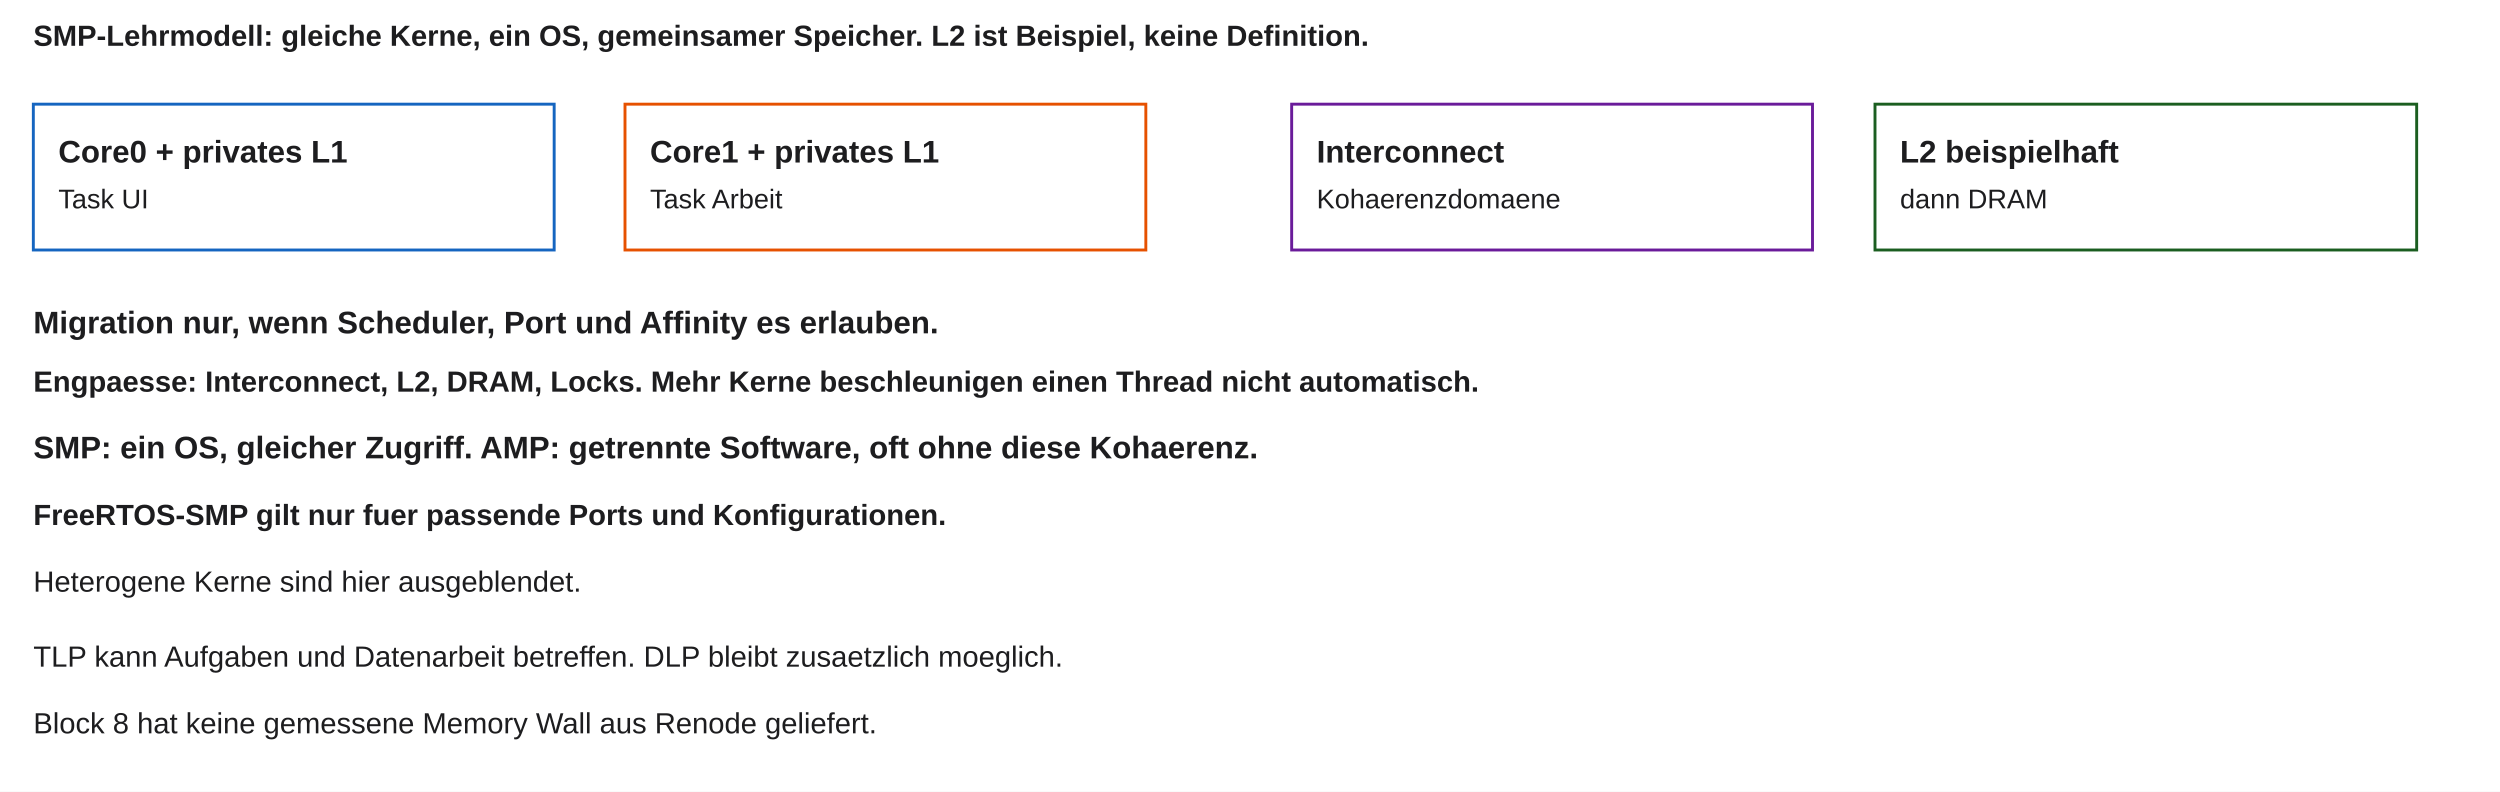
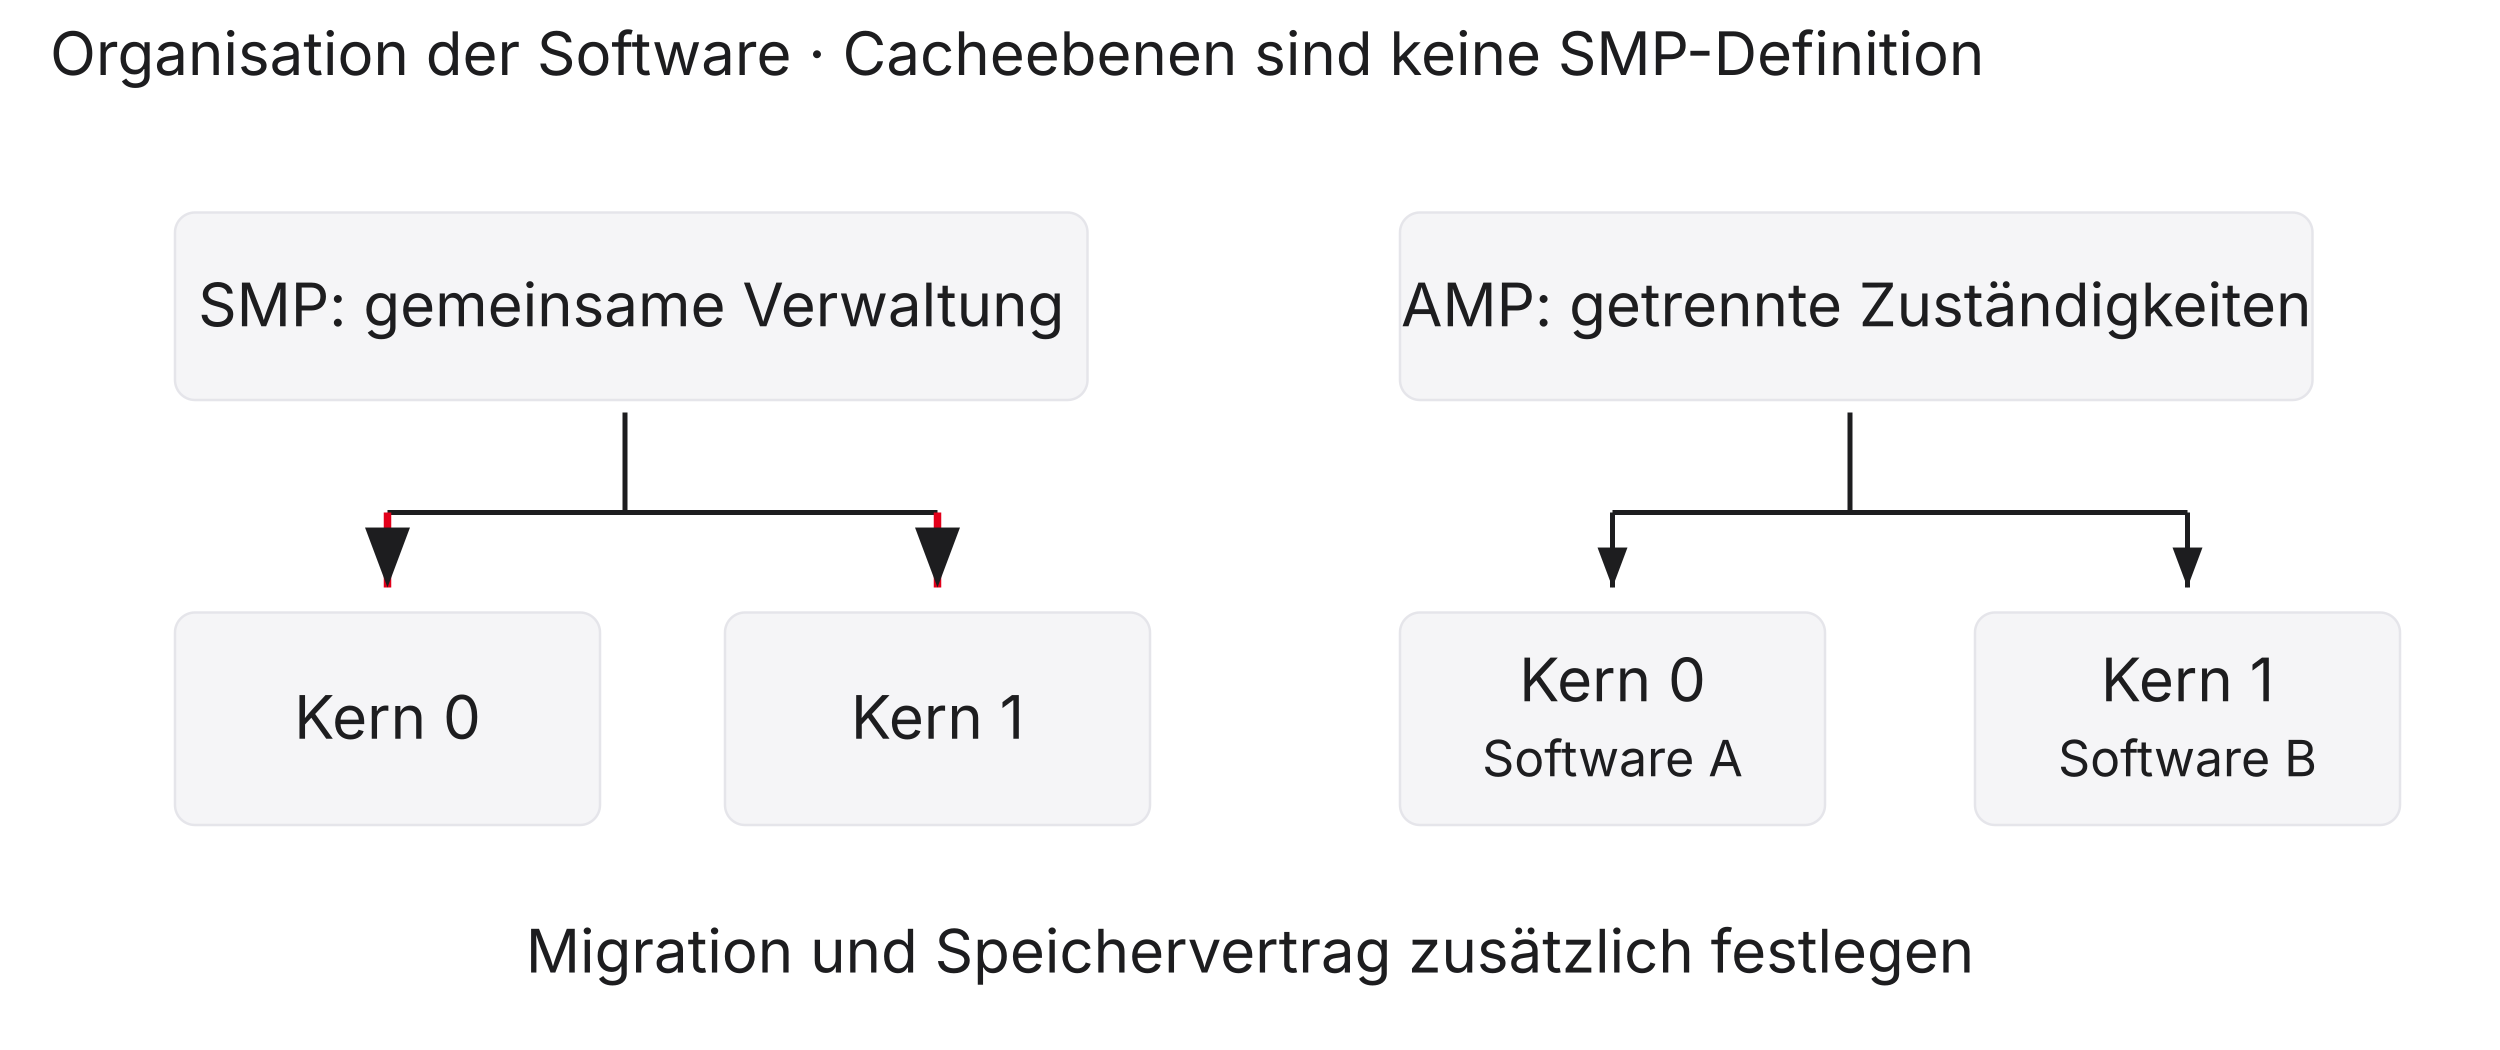
- <svg xmlns="http://www.w3.org/2000/svg" viewBox="0 0 1200 380" width="1200" height="380">
-   <rect width="1200" height="380" fill="#fff" />
-   <style>text{font-family:Arial,Helvetica,sans-serif;fill:#1D1D1F}</style>
-   <text x="16" y="22" font-size="14" font-weight="600" fill="#1D1D1F" text-anchor="start">SMP-Lehrmodell: gleiche Kerne, ein OS, gemeinsamer Speicher. L2 ist Beispiel, keine Definition.</text>
-   <rect x="16" y="50" width="250" height="70" fill="#fff" stroke="#1565C0" stroke-width="1.4" />
-   <text x="28" y="78" font-size="15" font-weight="600" fill="#1565C0" text-anchor="start">Core0 + privates L1</text>
-   <text x="28" y="100" font-size="13" font-weight="400" fill="#5F6368" text-anchor="start">Task UI</text>
-   <rect x="300" y="50" width="250" height="70" fill="#fff" stroke="#E65100" stroke-width="1.4" />
-   <text x="312" y="78" font-size="15" font-weight="600" fill="#E65100" text-anchor="start">Core1 + privates L1</text>
-   <text x="312" y="100" font-size="13" font-weight="400" fill="#5F6368" text-anchor="start">Task Arbeit</text>
-   <rect x="620" y="50" width="250" height="70" fill="#fff" stroke="#6A1B9A" stroke-width="1.4" />
-   <text x="632" y="78" font-size="15" font-weight="600" fill="#6A1B9A" text-anchor="start">Interconnect</text>
-   <text x="632" y="100" font-size="13" font-weight="400" fill="#5F6368" text-anchor="start">Kohaerenzdomaene</text>
-   <rect x="900" y="50" width="260" height="70" fill="#fff" stroke="#1B5E20" stroke-width="1.4" />
-   <text x="912" y="78" font-size="15" font-weight="600" fill="#1B5E20" text-anchor="start">L2 beispielhaft</text>
-   <text x="912" y="100" font-size="13" font-weight="400" fill="#5F6368" text-anchor="start">dann DRAM</text>
-   <text x="16" y="160" font-size="15" font-weight="600" fill="#1D1D1F" text-anchor="start">Migration nur, wenn Scheduler, Port und Affinity es erlauben.</text>
-   <text x="16" y="188" font-size="14" font-weight="600" fill="#1D1D1F" text-anchor="start">Engpaesse: Interconnect, L2, DRAM, Locks. Mehr Kerne beschleunigen einen Thread nicht automatisch.</text>
-   <text x="16" y="220" font-size="15" font-weight="600" fill="#B71C1C" text-anchor="start">SMP: ein OS, gleicher Zugriff. AMP: getrennte Software, oft ohne diese Kohaerenz.</text>
-   <text x="16" y="252" font-size="14" font-weight="600" fill="#1D1D1F" text-anchor="start">FreeRTOS-SMP gilt nur fuer passende Ports und Konfigurationen.</text>
-   <text x="16" y="284" font-size="14" font-weight="400" fill="#5F6368" text-anchor="start">Heterogene Kerne sind hier ausgeblendet.</text>
-   <text x="16" y="320" font-size="14" font-weight="400" fill="#5F6368" text-anchor="start">TLP kann Aufgaben und Datenarbeit betreffen. DLP bleibt zusaetzlich moeglich.</text>
-   <text x="16" y="352" font-size="14" font-weight="400" fill="#5F6368" text-anchor="start">Block 8 hat keine gemessene Memory Wall aus Renode geliefert.</text>
+ <svg xmlns="http://www.w3.org/2000/svg" width="1000" height="420" viewBox="0 0 1000 420" role="img" aria-labelledby="title">
+   <style>text{font-family:Inter,Arial,Helvetica,sans-serif;font-weight:400}</style>
+   <defs>
+     <marker id="arrow" markerWidth="10" markerHeight="10" refX="8" refY="3" orient="auto" markerUnits="strokeWidth">
+       <path d="M0,0 L8,3 L0,6" fill="#1D1D1F" />
+     </marker>
+   </defs>
+   <rect width="1000" height="420" fill="#FFFFFF" />
+   <text x="20" y="30" font-size="24" fill="#1D1D1F" text-anchor="start">Organisation der Software · Cacheebenen sind keine SMP-Definition</text>
+   <rect x="70" y="85" width="365" height="75" rx="8" fill="#F5F5F7" stroke="#E5E5EA" />
+   <text x="252.5" y="130.5" font-size="24" fill="#1D1D1F" text-anchor="middle">SMP: gemeinsame Verwaltung</text>
+   <rect x="560" y="85" width="365" height="75" rx="8" fill="#F5F5F7" stroke="#E5E5EA" />
+   <text x="742.5" y="130.5" font-size="24" fill="#1D1D1F" text-anchor="middle">AMP: getrennte Zuständigkeiten</text>
+   <rect x="70" y="245" width="170" height="85" rx="8" fill="#F5F5F7" stroke="#E5E5EA" />
+   <text x="155.0" y="295.5" font-size="24" fill="#1D1D1F" text-anchor="middle">Kern 0</text>
+   <rect x="290" y="245" width="170" height="85" rx="8" fill="#F5F5F7" stroke="#E5E5EA" />
+   <text x="375.0" y="295.5" font-size="24" fill="#1D1D1F" text-anchor="middle">Kern 1</text>
+   <rect x="560" y="245" width="170" height="85" rx="8" fill="#F5F5F7" stroke="#E5E5EA" />
+   <text x="645.0" y="280.5" font-size="24" fill="#1D1D1F" text-anchor="middle">Kern 0</text>
+   <text x="645.0" y="310.5" font-size="20" fill="#1D1D1F" text-anchor="middle">Software A</text>
+   <rect x="790" y="245" width="170" height="85" rx="8" fill="#F5F5F7" stroke="#E5E5EA" />
+   <text x="875.0" y="280.5" font-size="24" fill="#1D1D1F" text-anchor="middle">Kern 1</text>
+   <text x="875.0" y="310.5" font-size="20" fill="#1D1D1F" text-anchor="middle">Software B</text>
+   <line x1="250" y1="165" x2="250" y2="205" stroke="#1D1D1F" stroke-width="2" />
+   <line x1="155" y1="205" x2="375" y2="205" stroke="#1D1D1F" stroke-width="2" />
+   <line x1="155" y1="205" x2="155" y2="235" stroke="#E2001A" stroke-width="3" marker-end="url(#arrow)" />
+   <line x1="375" y1="205" x2="375" y2="235" stroke="#E2001A" stroke-width="3" marker-end="url(#arrow)" />
+   <line x1="740" y1="165" x2="740" y2="205" stroke="#1D1D1F" stroke-width="2" />
+   <line x1="645" y1="205" x2="875" y2="205" stroke="#1D1D1F" stroke-width="2" />
+   <line x1="645" y1="205" x2="645" y2="235" stroke="#1D1D1F" stroke-width="2" marker-end="url(#arrow)" />
+   <line x1="875" y1="205" x2="875" y2="235" stroke="#1D1D1F" stroke-width="2" marker-end="url(#arrow)" />
+   <text x="500" y="389" font-size="24" fill="#1D1D1F" text-anchor="middle">Migration und Speichervertrag zusätzlich festlegen</text>
</svg>
